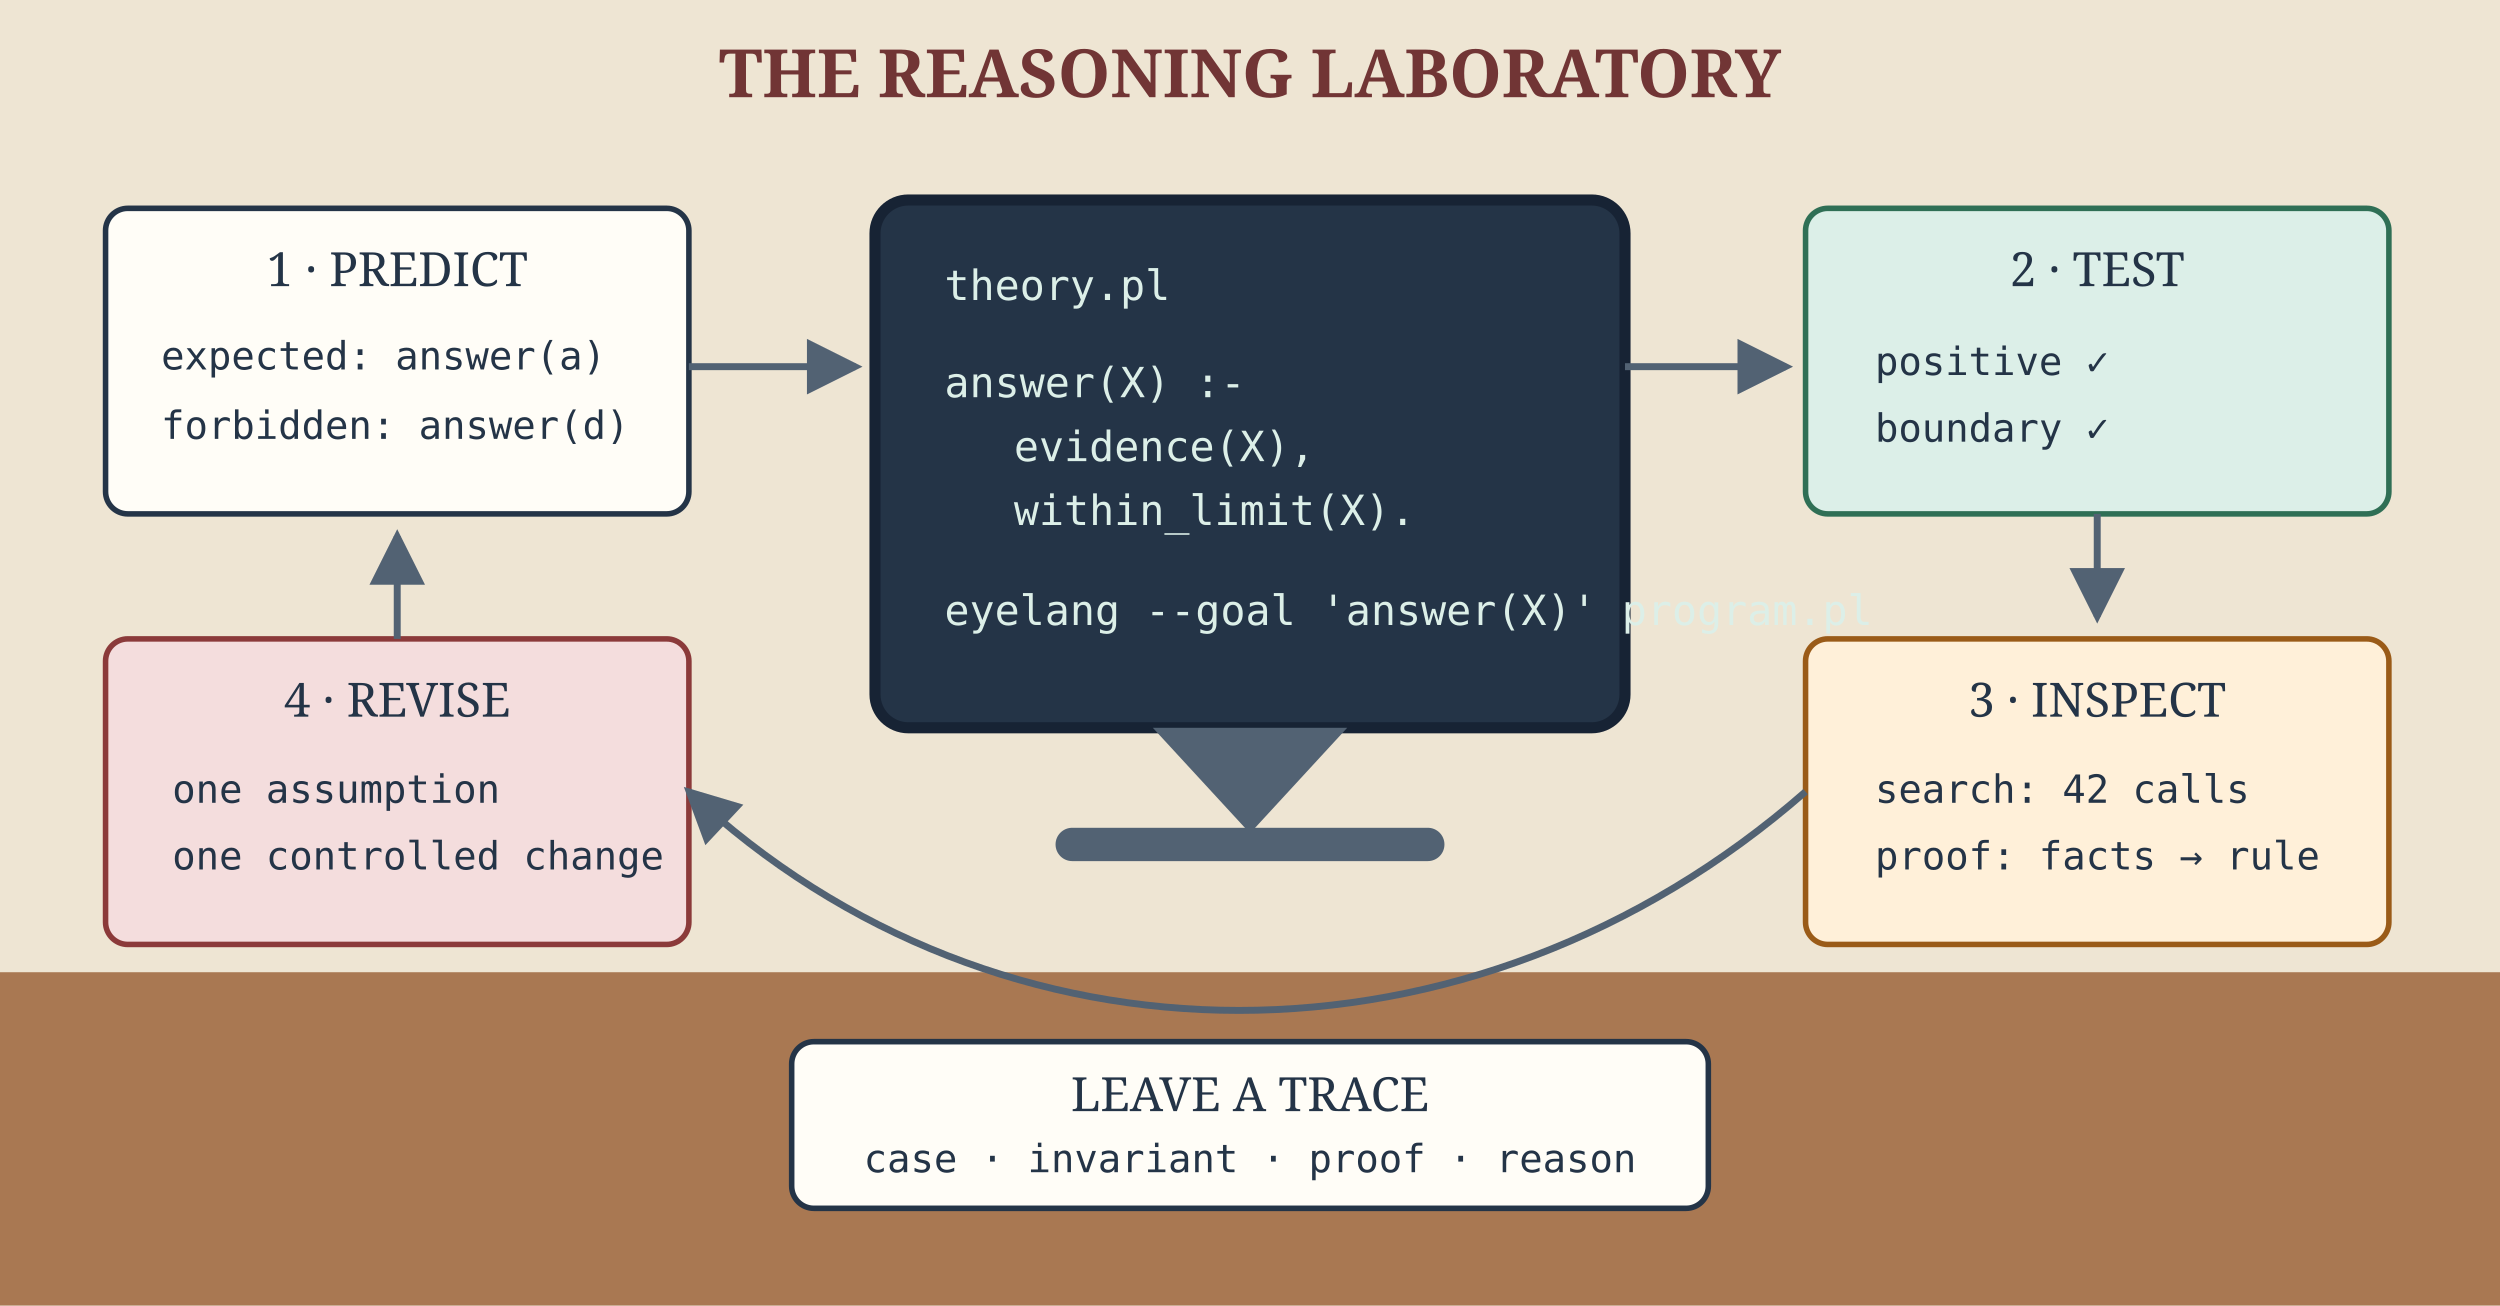
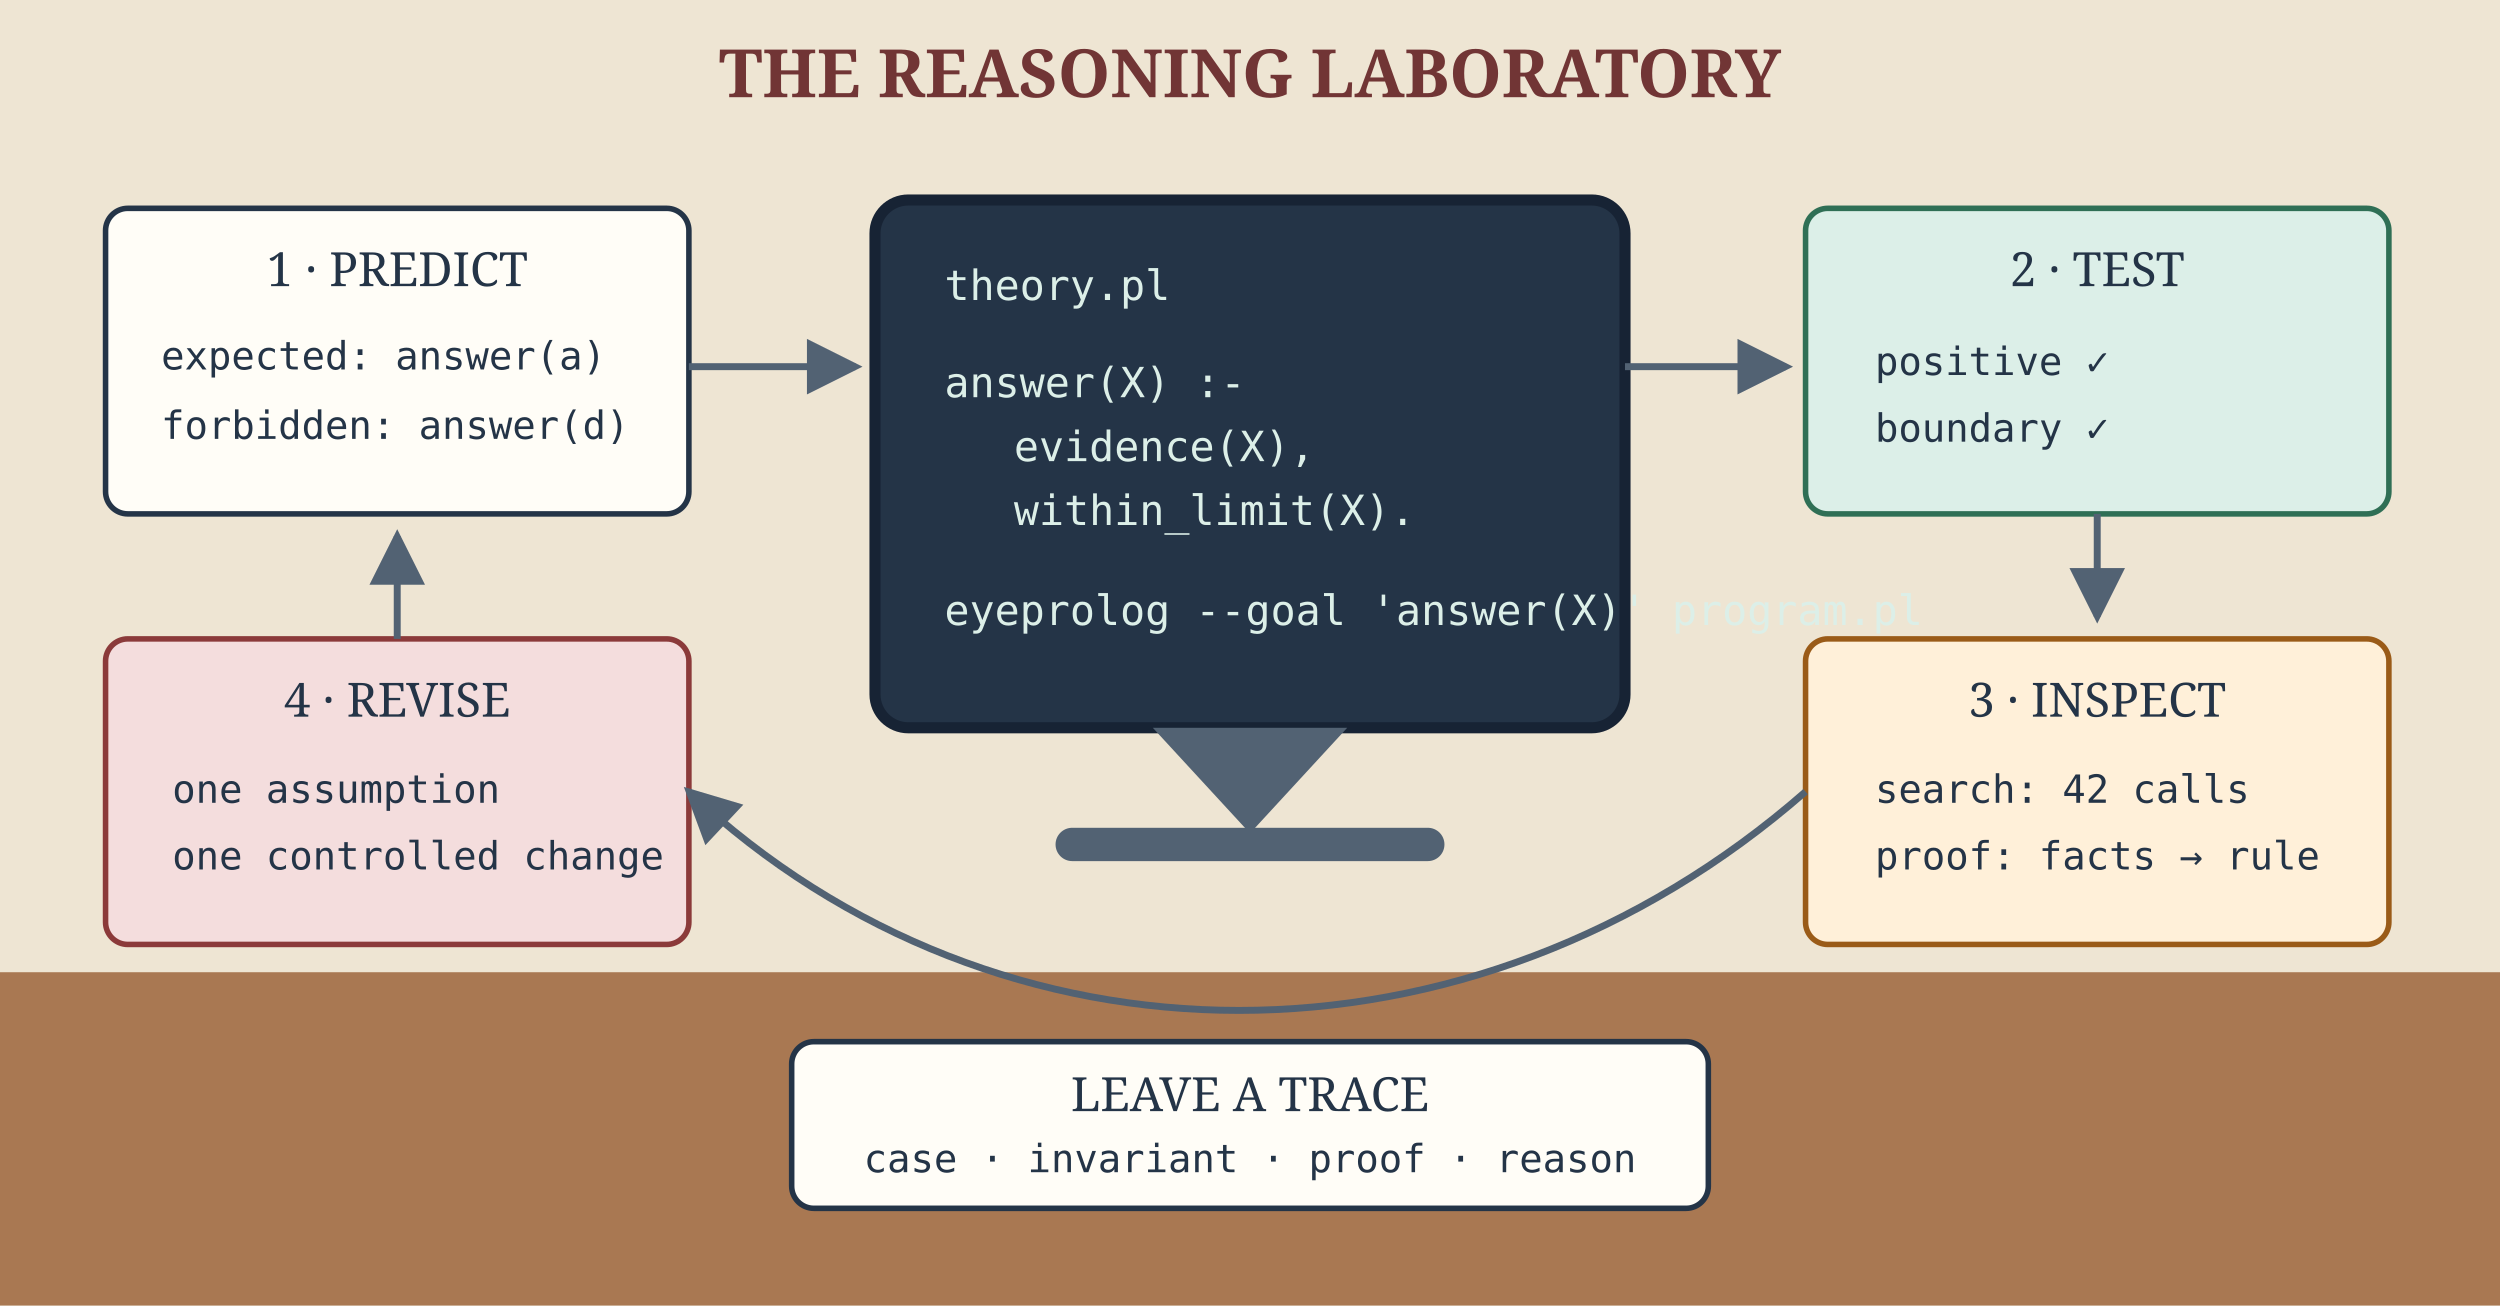
<svg xmlns="http://www.w3.org/2000/svg" width="900" height="470" viewBox="0 0 900 470" role="img" aria-labelledby="title desc">
  <defs>
    <style>
      .bg{fill:#eee5d3}.bench{fill:#a97852}.paper{fill:#fffdf7;stroke:#243447;stroke-width:2}
      .screen{fill:#243447;stroke:#172334;stroke-width:4}.green{fill:#dcefe8;stroke:#2f6f55;stroke-width:2}
      .gold{fill:#fff0d9;stroke:#9a5b18;stroke-width:2}.red{fill:#f4dddd;stroke:#8b3a3a;stroke-width:2}
      .line{fill:none;stroke:#526273;stroke-width:2.5}.title{fill:#713535;font:bold 24px Georgia,serif}
      .label{fill:#243447;font:17px Georgia,serif}.code{fill:#dcefe8;font:15px ui-monospace,SFMono-Regular,Consolas,monospace}
      .darkcode{fill:#243447;font:14px ui-monospace,SFMono-Regular,Consolas,monospace}
    </style>
    <marker id="arrow" markerWidth="8" markerHeight="8" refX="7" refY="4" orient="auto">
      <path d="M0 0L8 4L0 8Z" fill="#526273" />
    </marker>
  </defs>
  <rect width="900" height="470" class="bg" />
  <rect y="350" width="900" height="120" class="bench" />
  <text class="title" x="450" y="35" text-anchor="middle">THE REASONING LABORATORY</text>
  <rect class="screen" x="315" y="72" width="270" height="190" rx="12" />
  <text class="code" x="340" y="108">theory.pl</text>
  <text class="code" x="340" y="143">answer(X) :-</text>
  <text class="code" x="365" y="166">evidence(X),</text>
  <text class="code" x="365" y="189">within_limit(X).</text>
-   <text class="code" x="340" y="225">eyelang --goal 'answer(X)' program.pl</text>
+   <text class="code" x="340" y="225">eyeprolog --goal 'answer(X)' program.pl</text>
  <path d="M415 262L450 300L485 262Z" fill="#526273" />
  <rect x="380" y="298" width="140" height="12" rx="6" fill="#526273" />
  <rect class="paper" x="38" y="75" width="210" height="110" rx="8" />
  <text class="label" x="143" y="103" text-anchor="middle">1 · PREDICT</text>
  <text class="darkcode" x="58" y="133">expected: answer(a)</text>
  <text class="darkcode" x="58" y="158">forbidden: answer(d)</text>
  <path class="line" marker-end="url(#arrow)" d="M248 132H308" />
  <rect class="green" x="650" y="75" width="210" height="110" rx="8" />
  <text class="label" x="755" y="103" text-anchor="middle">2 · TEST</text>
  <text class="darkcode" x="675" y="135">positive ✓</text>
  <text class="darkcode" x="675" y="159">boundary ✓</text>
  <path class="line" marker-end="url(#arrow)" d="M585 132H643" />
  <rect class="gold" x="650" y="230" width="210" height="110" rx="8" />
  <text class="label" x="755" y="258" text-anchor="middle">3 · INSPECT</text>
  <text class="darkcode" x="675" y="289">search: 42 calls</text>
  <text class="darkcode" x="675" y="313">proof: facts → rule</text>
  <path class="line" marker-end="url(#arrow)" d="M755 185V222" />
  <rect class="red" x="38" y="230" width="210" height="110" rx="8" />
  <text class="label" x="143" y="258" text-anchor="middle">4 · REVISE</text>
  <text class="darkcode" x="62" y="289">one assumption</text>
  <text class="darkcode" x="62" y="313">one controlled change</text>
  <path class="line" marker-end="url(#arrow)" d="M650 285C530 390 360 390 248 285" />
  <path class="line" marker-end="url(#arrow)" d="M143 230V193" />
  <rect class="paper" x="285" y="375" width="330" height="60" rx="8" />
  <text class="label" x="450" y="400" text-anchor="middle">LEAVE A TRACE</text>
  <text class="darkcode" x="450" y="422" text-anchor="middle">case · invariant · proof · reason</text>
</svg>
